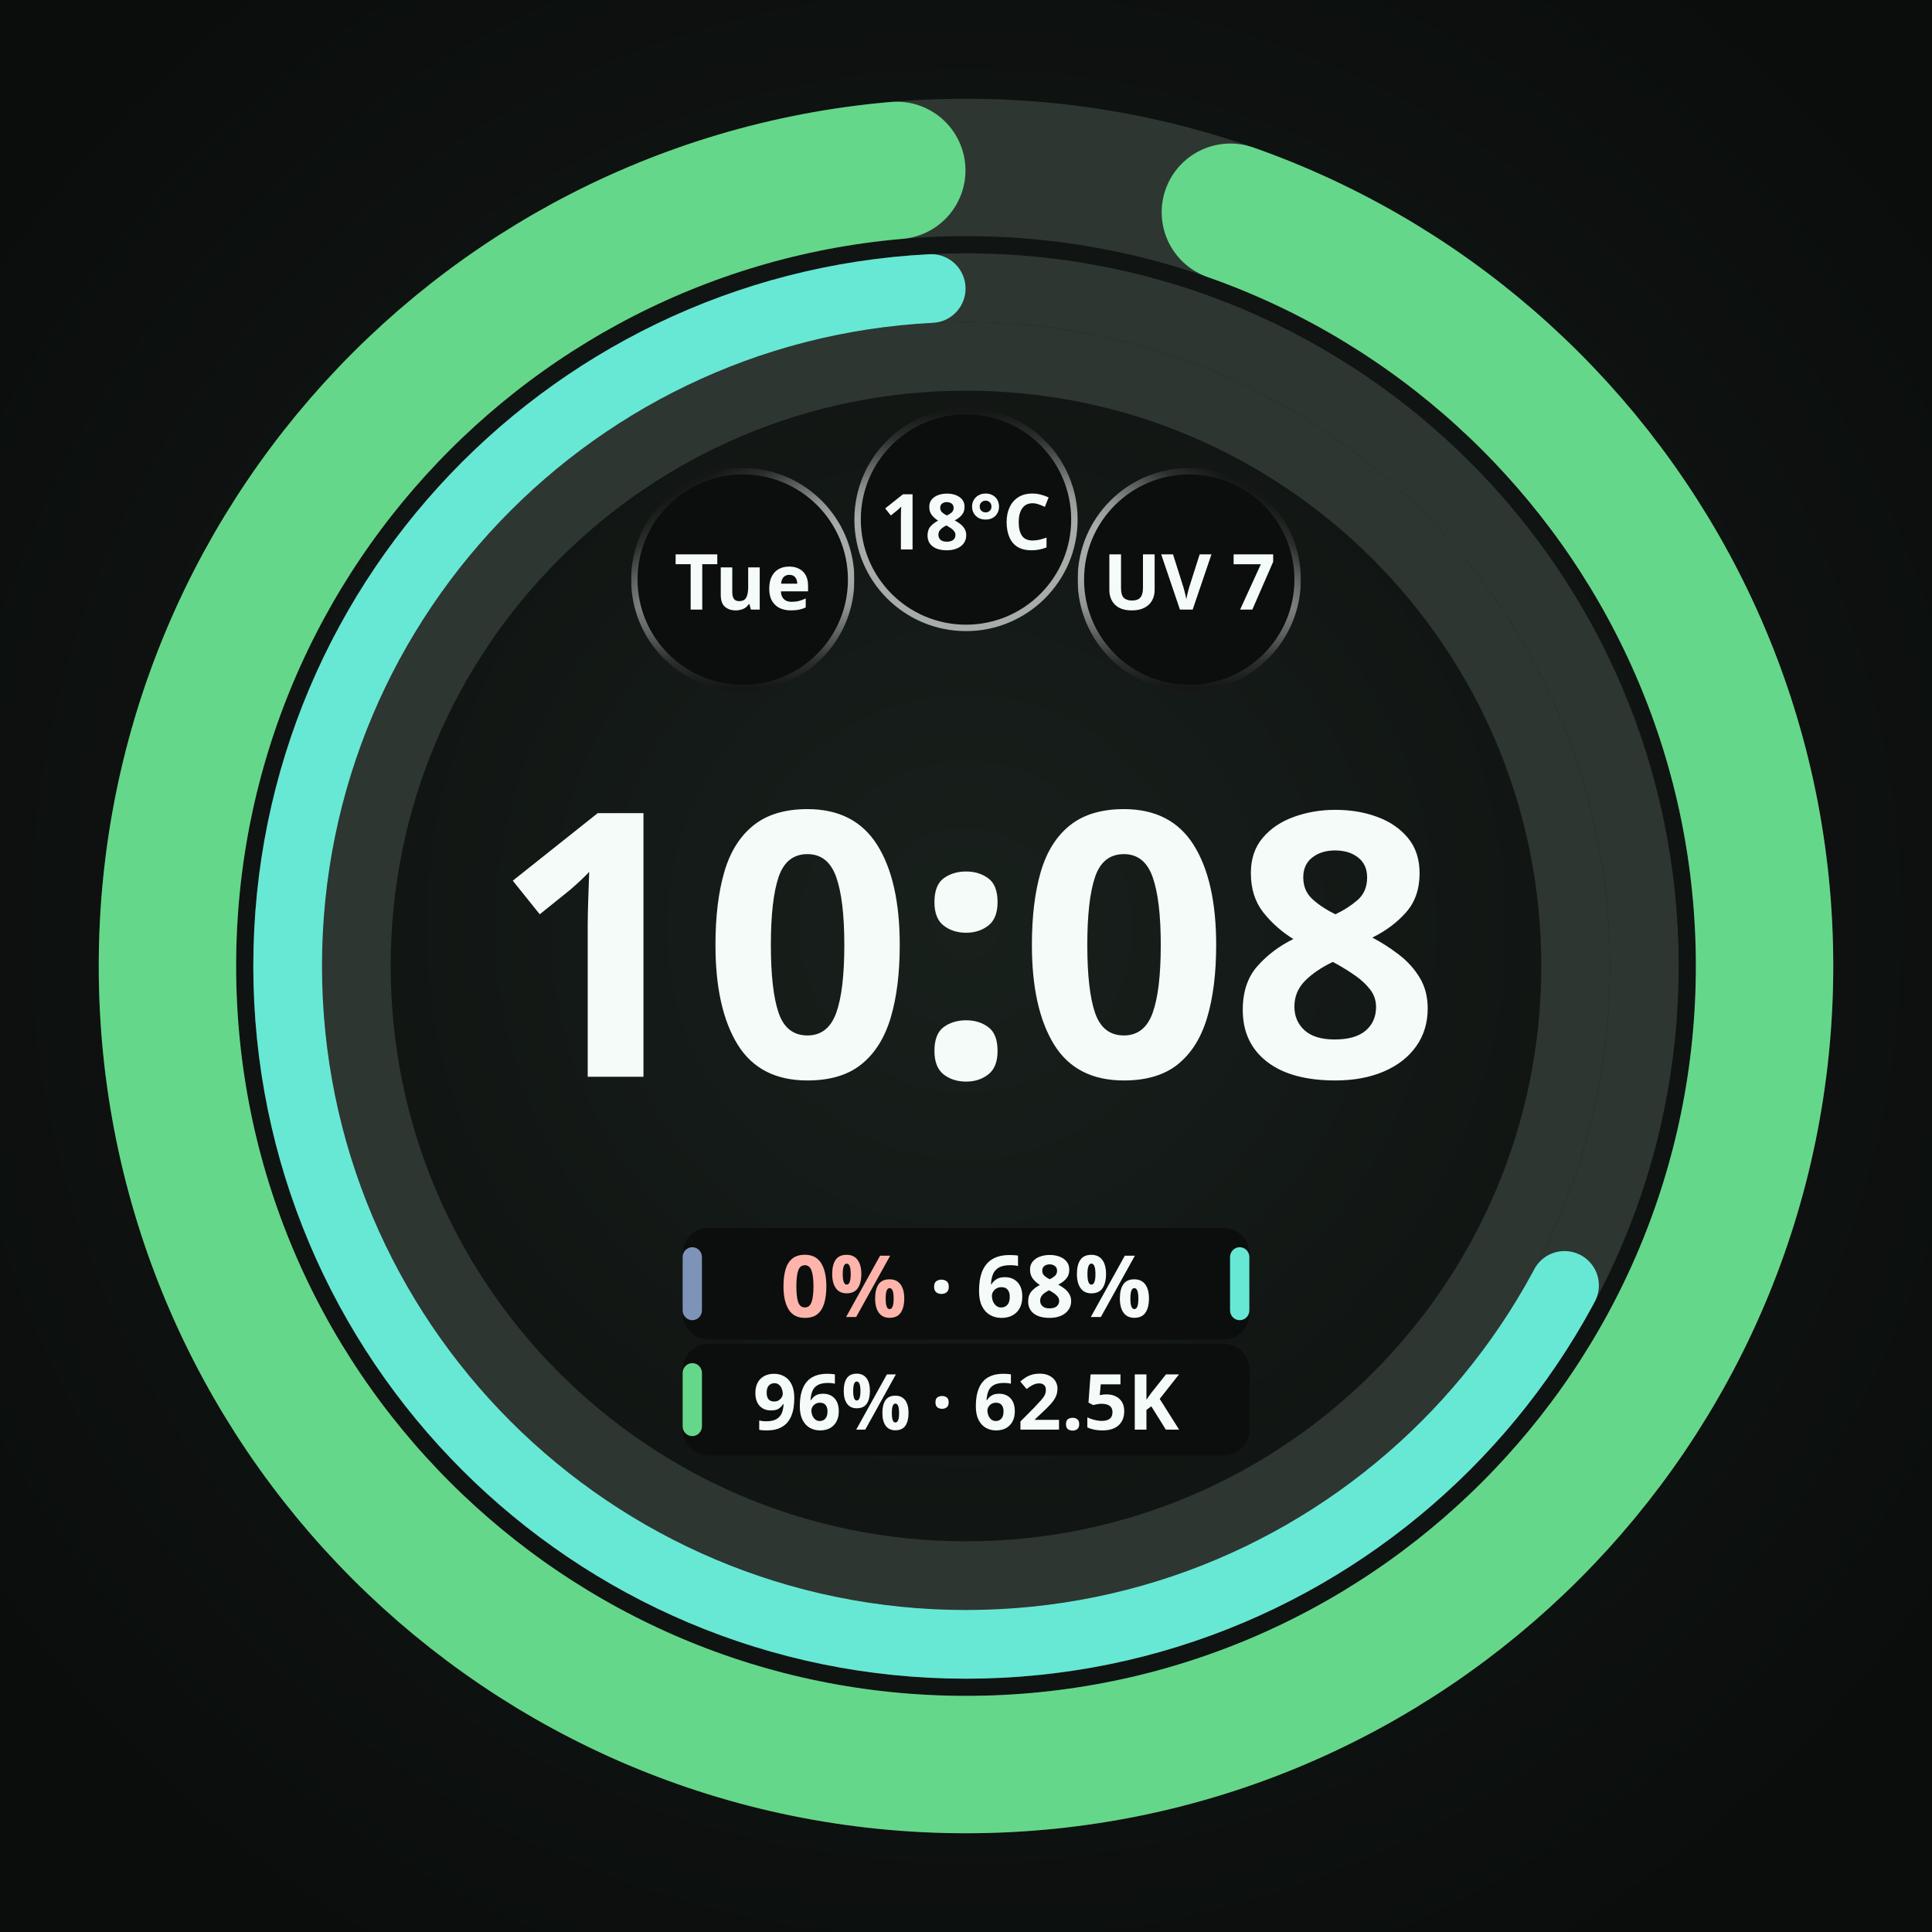
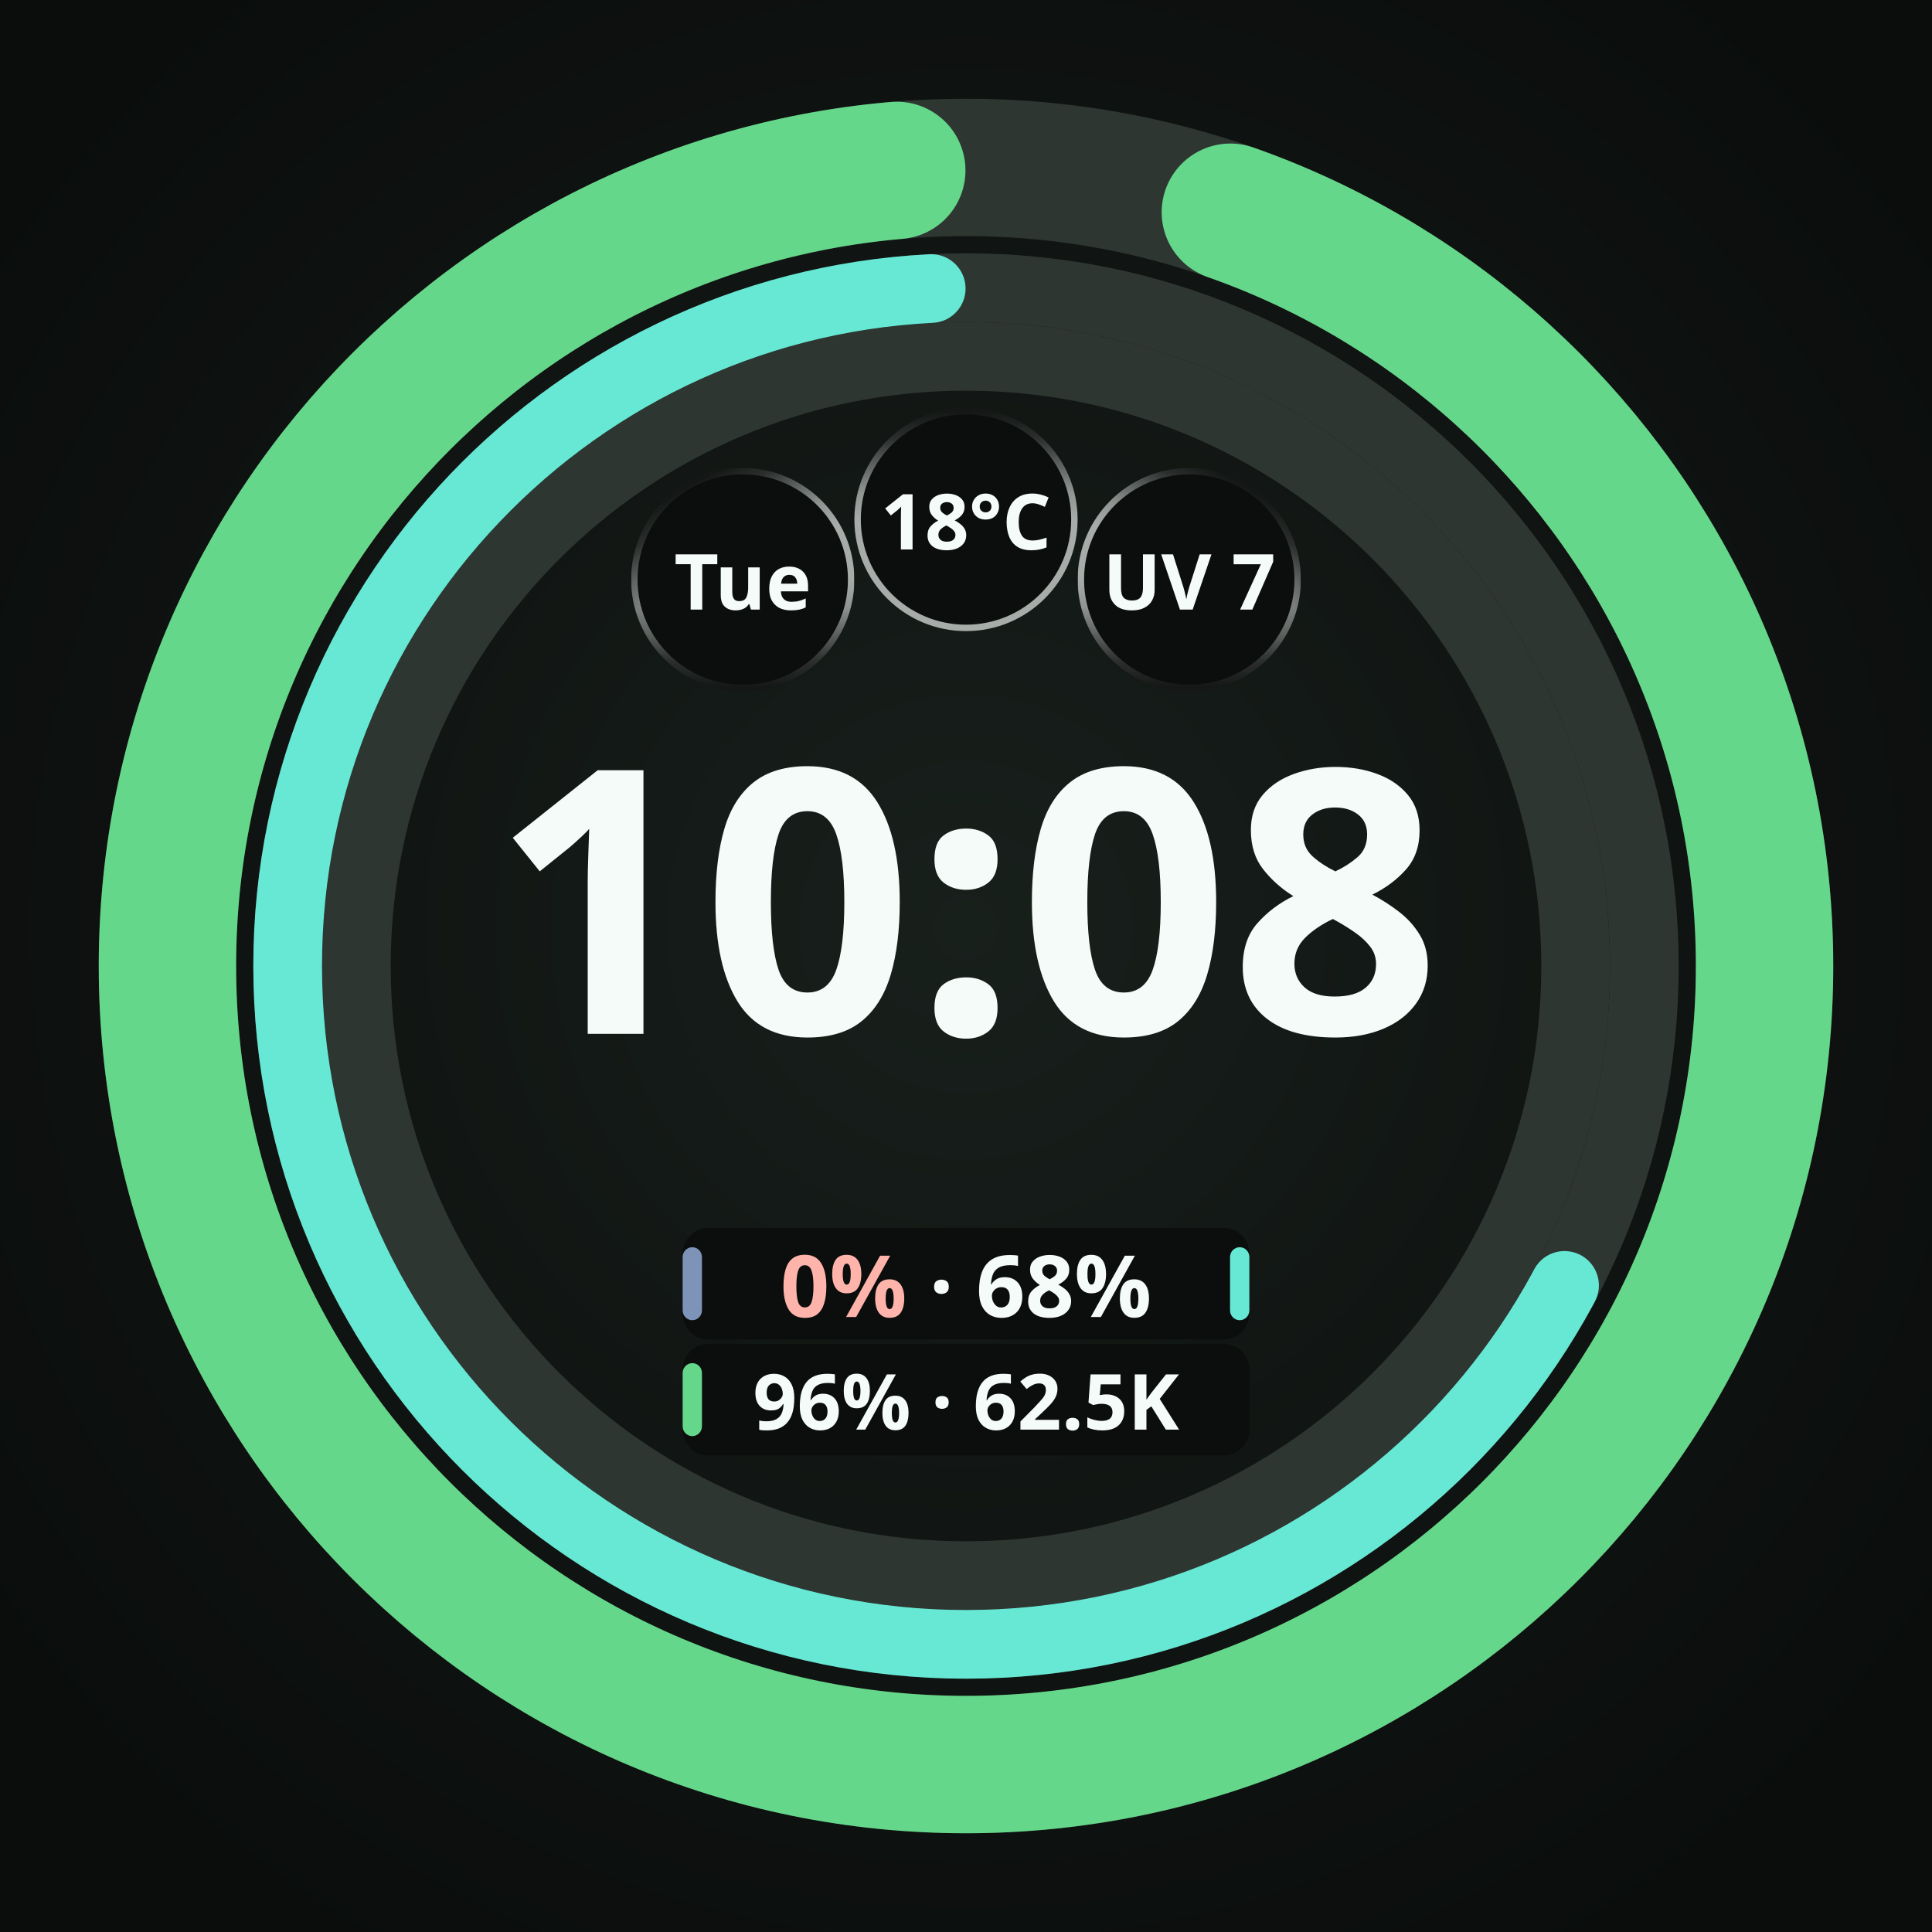
<svg xmlns="http://www.w3.org/2000/svg" width="450" height="450" viewBox="0 0 450 450" role="img" aria-label="Selected pair with inner pool zero">
  <defs>
    <radialGradient id="lift" cx="50%" cy="48%" r="62%">
      <stop offset="0%" stop-color="#18201C" />
      <stop offset="55%" stop-color="#101412" />
      <stop offset="100%" stop-color="#0A0D0B" />
    </radialGradient>
    <radialGradient id="cellRecess" cx="50%" cy="50%" r="50%">
      <stop offset="0%" stop-color="#0B0E0C" />
      <stop offset="55%" stop-color="#0B0E0C" />
      <stop offset="100%" stop-color="#242A27" />
    </radialGradient>
  </defs>
  <rect width="450" height="450" fill="url(#lift)" />
  <circle cx="225" cy="225" r="142" fill="none" stroke="#2E3632" stroke-width="16" />
  <circle cx="225" cy="225" r="158" fill="none" stroke="#2E3632" stroke-width="16" />
  <circle cx="225" cy="225" r="158" fill="none" stroke="#67E8D4" stroke-width="16" stroke-linecap="round" stroke-dasharray="659.07 992.74" stroke-dashoffset="-325.68" transform="rotate(-90 225 225)" />
  <circle cx="225" cy="225" r="186" fill="none" stroke="#2E3632" stroke-width="32" />
  <circle cx="225" cy="225" r="186" fill="none" stroke="#65D78A" stroke-width="32" stroke-linecap="round" stroke-dasharray="1089.93 1168.67" stroke-dashoffset="-62.75" transform="rotate(-90 225 225)" />
  <circle cx="173.0" cy="135.0" r="26.0" fill="#0B0E0C" />
  <defs>
    <linearGradient id="cellRing0" gradientUnits="userSpaceOnUse" x1="185.632" y1="156.863" x2="160.368" y2="113.137">
      <stop offset="0" stop-color="#F4FBF8" stop-opacity="0.667" />
      <stop offset="0.5" stop-color="#F4FBF8" stop-opacity="0.667" />
      <stop offset="0.625" stop-color="#F4FBF8" stop-opacity="0.569" />
      <stop offset="0.75" stop-color="#F4FBF8" stop-opacity="0.353" />
      <stop offset="0.875" stop-color="#F4FBF8" stop-opacity="0.137" />
      <stop offset="1" stop-color="#F4FBF8" stop-opacity="0.039" />
    </linearGradient>
    <linearGradient id="cellBottom0" gradientUnits="userSpaceOnUse" x1="173" y1="109.75" x2="173" y2="160.25">
      <stop offset="0" stop-color="white" stop-opacity="1" />
      <stop offset="0.5" stop-color="white" stop-opacity="1" />
      <stop offset="0.625" stop-color="white" stop-opacity="0.855" />
      <stop offset="0.75" stop-color="white" stop-opacity="0.529" />
      <stop offset="0.875" stop-color="white" stop-opacity="0.208" />
      <stop offset="1" stop-color="white" stop-opacity="0.059" />
    </linearGradient>
    <mask id="cellBottomMask0" maskUnits="userSpaceOnUse" x="147" y="109" width="52" height="52">
      <rect x="147" y="109" width="52" height="52" fill="url(#cellBottom0)" />
    </mask>
  </defs>
  <circle cx="173.0" cy="135.0" r="25.25" fill="none" stroke="url(#cellRing0)" stroke-width="1.50" stroke-opacity="1" mask="url(#cellBottomMask0)" />
  <text x="173.0" y="135.0" text-anchor="middle" dominant-baseline="central" font-family="Noto Sans, sans-serif" font-size="18.0" font-weight="700" fill="#F4FBF8" fill-opacity="1">Tue</text>
  <circle cx="225.0" cy="121.0" r="26.0" fill="#0B0E0C" fill-opacity="0.92" />
  <defs>
    <linearGradient id="cellRing1" gradientUnits="userSpaceOnUse" x1="225" y1="146.25" x2="225" y2="95.75">
      <stop offset="0" stop-color="#F4FBF8" stop-opacity="0.667" />
      <stop offset="0.5" stop-color="#F4FBF8" stop-opacity="0.667" />
      <stop offset="0.625" stop-color="#F4FBF8" stop-opacity="0.569" />
      <stop offset="0.75" stop-color="#F4FBF8" stop-opacity="0.353" />
      <stop offset="0.875" stop-color="#F4FBF8" stop-opacity="0.137" />
      <stop offset="1" stop-color="#F4FBF8" stop-opacity="0.039" />
    </linearGradient>
  </defs>
  <circle cx="225.0" cy="121.0" r="25.25" fill="none" stroke="url(#cellRing1)" stroke-width="1.50" stroke-opacity="1" />
  <text x="225.0" y="121.0" text-anchor="middle" dominant-baseline="central" font-family="Noto Sans, sans-serif" font-size="18.0" font-weight="700" fill="#F4FBF8" fill-opacity="1">18°C</text>
  <circle cx="277.0" cy="135.0" r="26.0" fill="#0B0E0C" fill-opacity="0.92" />
  <defs>
    <linearGradient id="cellRing2" gradientUnits="userSpaceOnUse" x1="264.368" y1="156.863" x2="289.632" y2="113.137">
      <stop offset="0" stop-color="#F4FBF8" stop-opacity="0.667" />
      <stop offset="0.5" stop-color="#F4FBF8" stop-opacity="0.667" />
      <stop offset="0.625" stop-color="#F4FBF8" stop-opacity="0.569" />
      <stop offset="0.75" stop-color="#F4FBF8" stop-opacity="0.353" />
      <stop offset="0.875" stop-color="#F4FBF8" stop-opacity="0.137" />
      <stop offset="1" stop-color="#F4FBF8" stop-opacity="0.039" />
    </linearGradient>
    <linearGradient id="cellBottom2" gradientUnits="userSpaceOnUse" x1="277" y1="109.75" x2="277" y2="160.25">
      <stop offset="0" stop-color="white" stop-opacity="1" />
      <stop offset="0.5" stop-color="white" stop-opacity="1" />
      <stop offset="0.625" stop-color="white" stop-opacity="0.855" />
      <stop offset="0.75" stop-color="white" stop-opacity="0.529" />
      <stop offset="0.875" stop-color="white" stop-opacity="0.208" />
      <stop offset="1" stop-color="white" stop-opacity="0.059" />
    </linearGradient>
    <mask id="cellBottomMask2" maskUnits="userSpaceOnUse" x="251" y="109" width="52" height="52">
      <rect x="251" y="109" width="52" height="52" fill="url(#cellBottom2)" />
    </mask>
  </defs>
  <circle cx="277.0" cy="135.0" r="25.25" fill="none" stroke="url(#cellRing2)" stroke-width="1.50" stroke-opacity="1" mask="url(#cellBottomMask2)" />
  <text x="277.0" y="135.0" text-anchor="middle" dominant-baseline="central" font-family="Noto Sans, sans-serif" font-size="18.0" font-weight="700" fill="#F4FBF8" fill-opacity="1">UV 7</text>
-   <text x="225" y="250.8" text-anchor="middle" font-family="Noto Sans, sans-serif" font-size="86.0" font-weight="700" fill="#F4FBF8">10:08</text>
+   <text x="225" y="240.8" text-anchor="middle" font-family="Noto Sans, sans-serif" font-size="86.0" font-weight="700" fill="#F4FBF8">10:08</text>
  <rect x="159.0" y="286.0" width="132.0" height="26.0" rx="6.0" fill="#0B0E0C" fill-opacity="0.92" />
  <rect x="159.0" y="290.5" width="4.5" height="17.0" rx="2.3" fill="#7E93B8" />
  <text x="225.0" y="299.0" text-anchor="middle" dominant-baseline="central" font-family="Noto Sans, sans-serif" font-size="20.0" font-weight="700" fill="#F4FBF8">
    <tspan fill="#FFB4AB">0%</tspan> · 68%</text>
  <rect x="286.5" y="290.5" width="4.5" height="17.0" rx="2.3" fill="#67E8D4" />
  <rect x="159.0" y="313.0" width="132.0" height="26.0" rx="6.0" fill="#0B0E0C" fill-opacity="0.92" />
  <rect x="159.0" y="317.5" width="4.5" height="17.0" rx="2.3" fill="#65D78A" />
  <text x="225.0" y="326.0" text-anchor="middle" dominant-baseline="central" font-family="Noto Sans, sans-serif" font-size="18.0" font-weight="700" fill="#F4FBF8">96% · 62.5K</text>
</svg>
